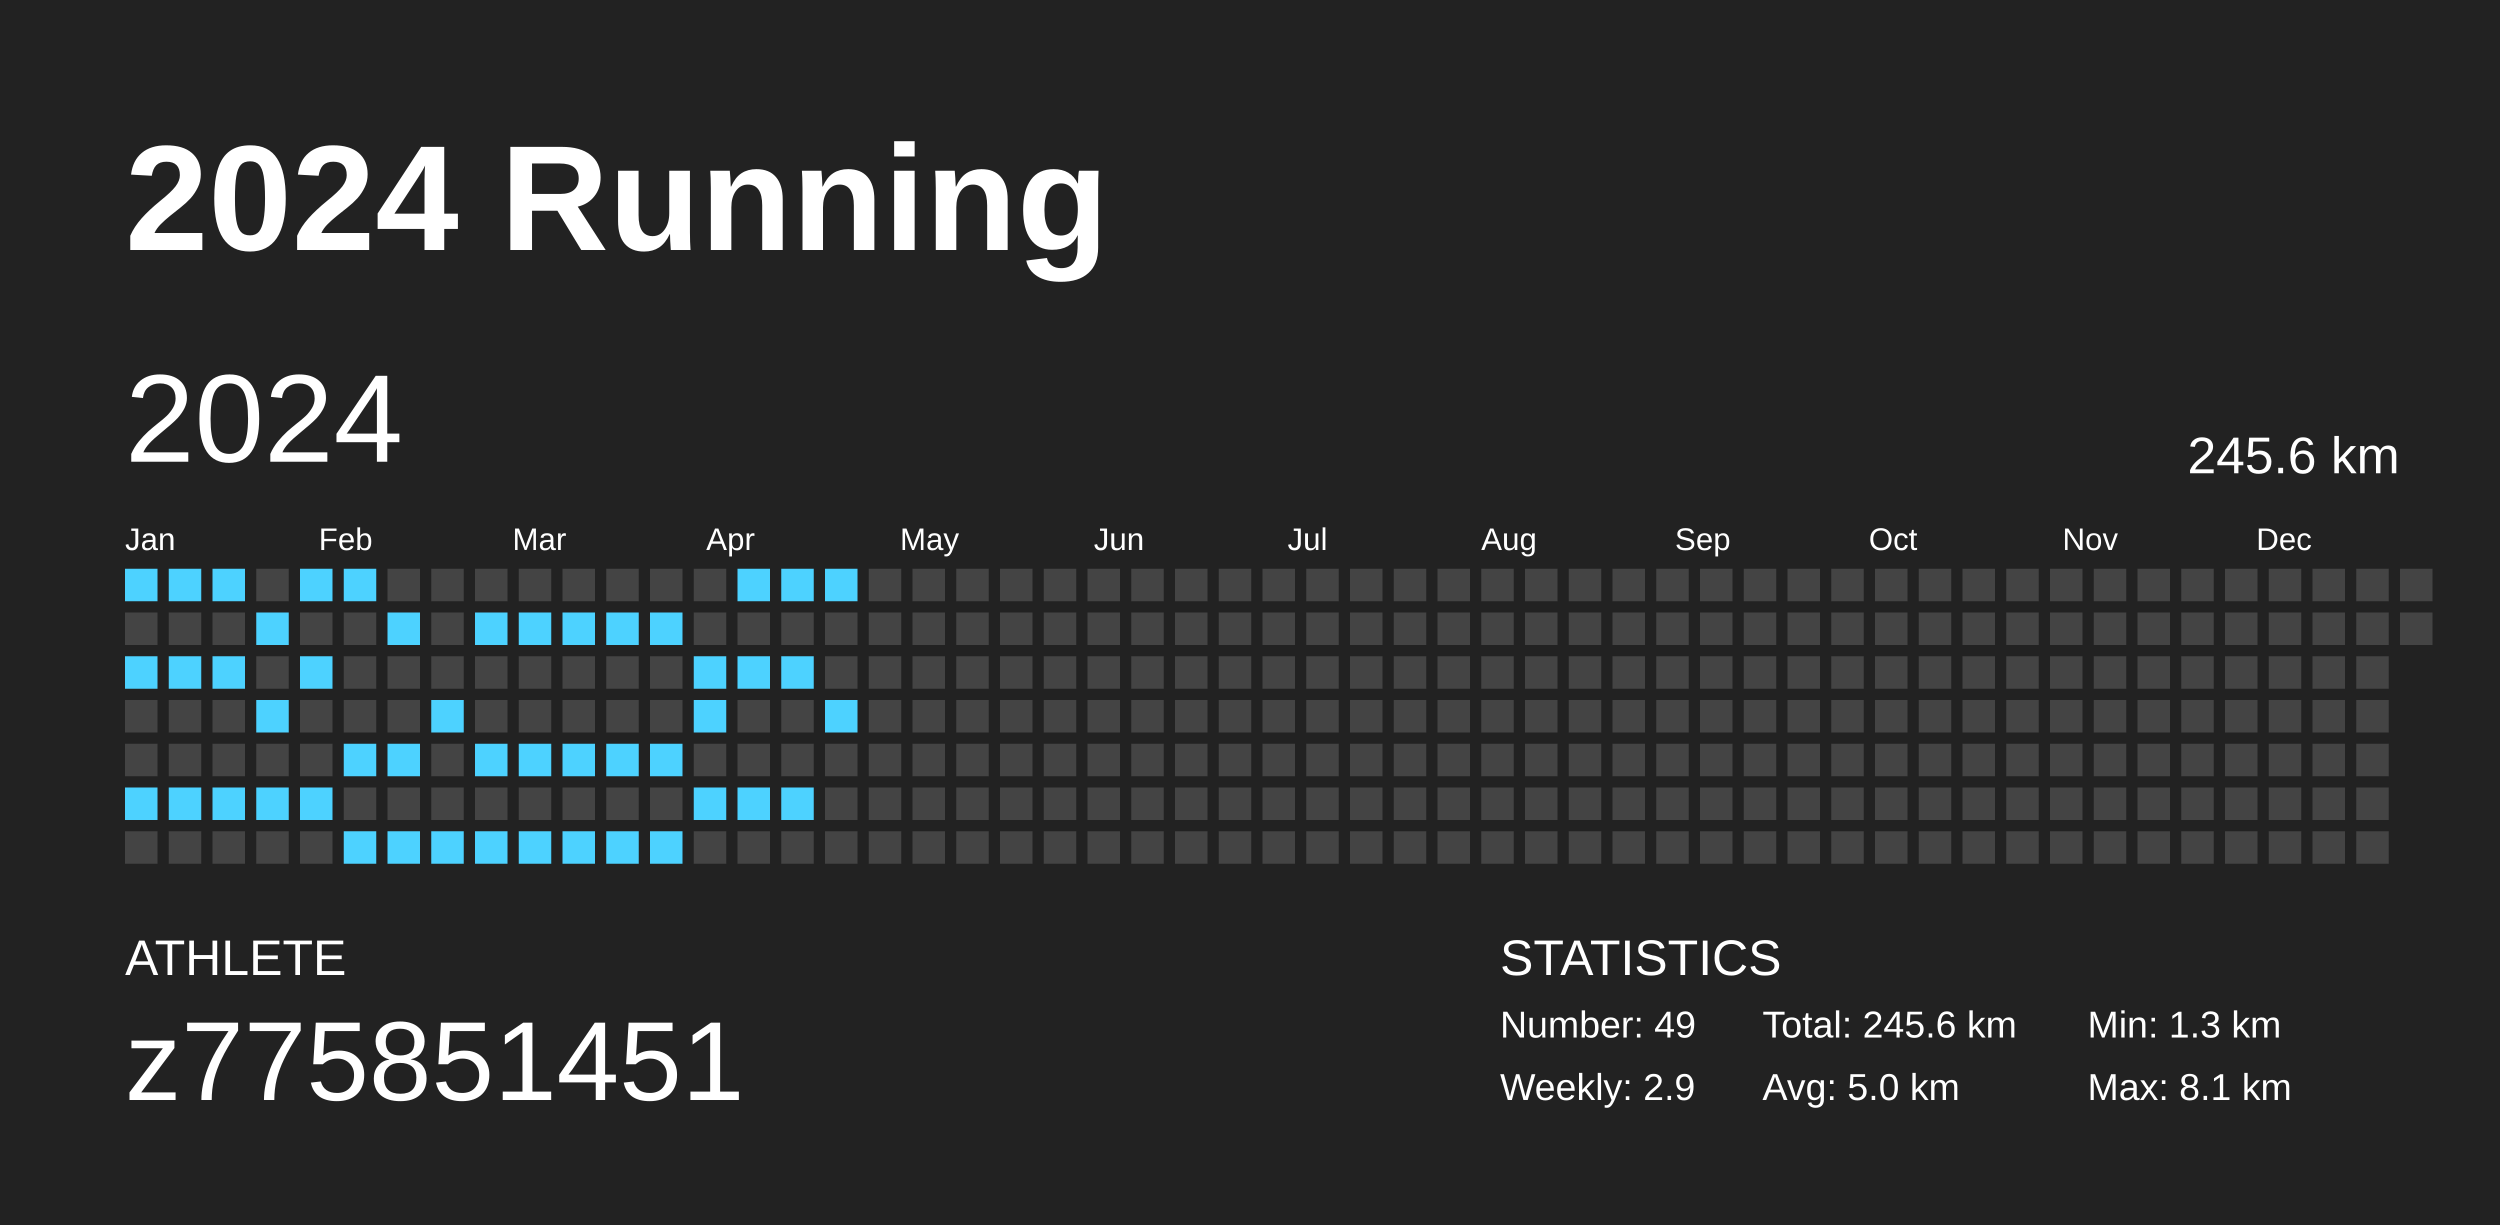
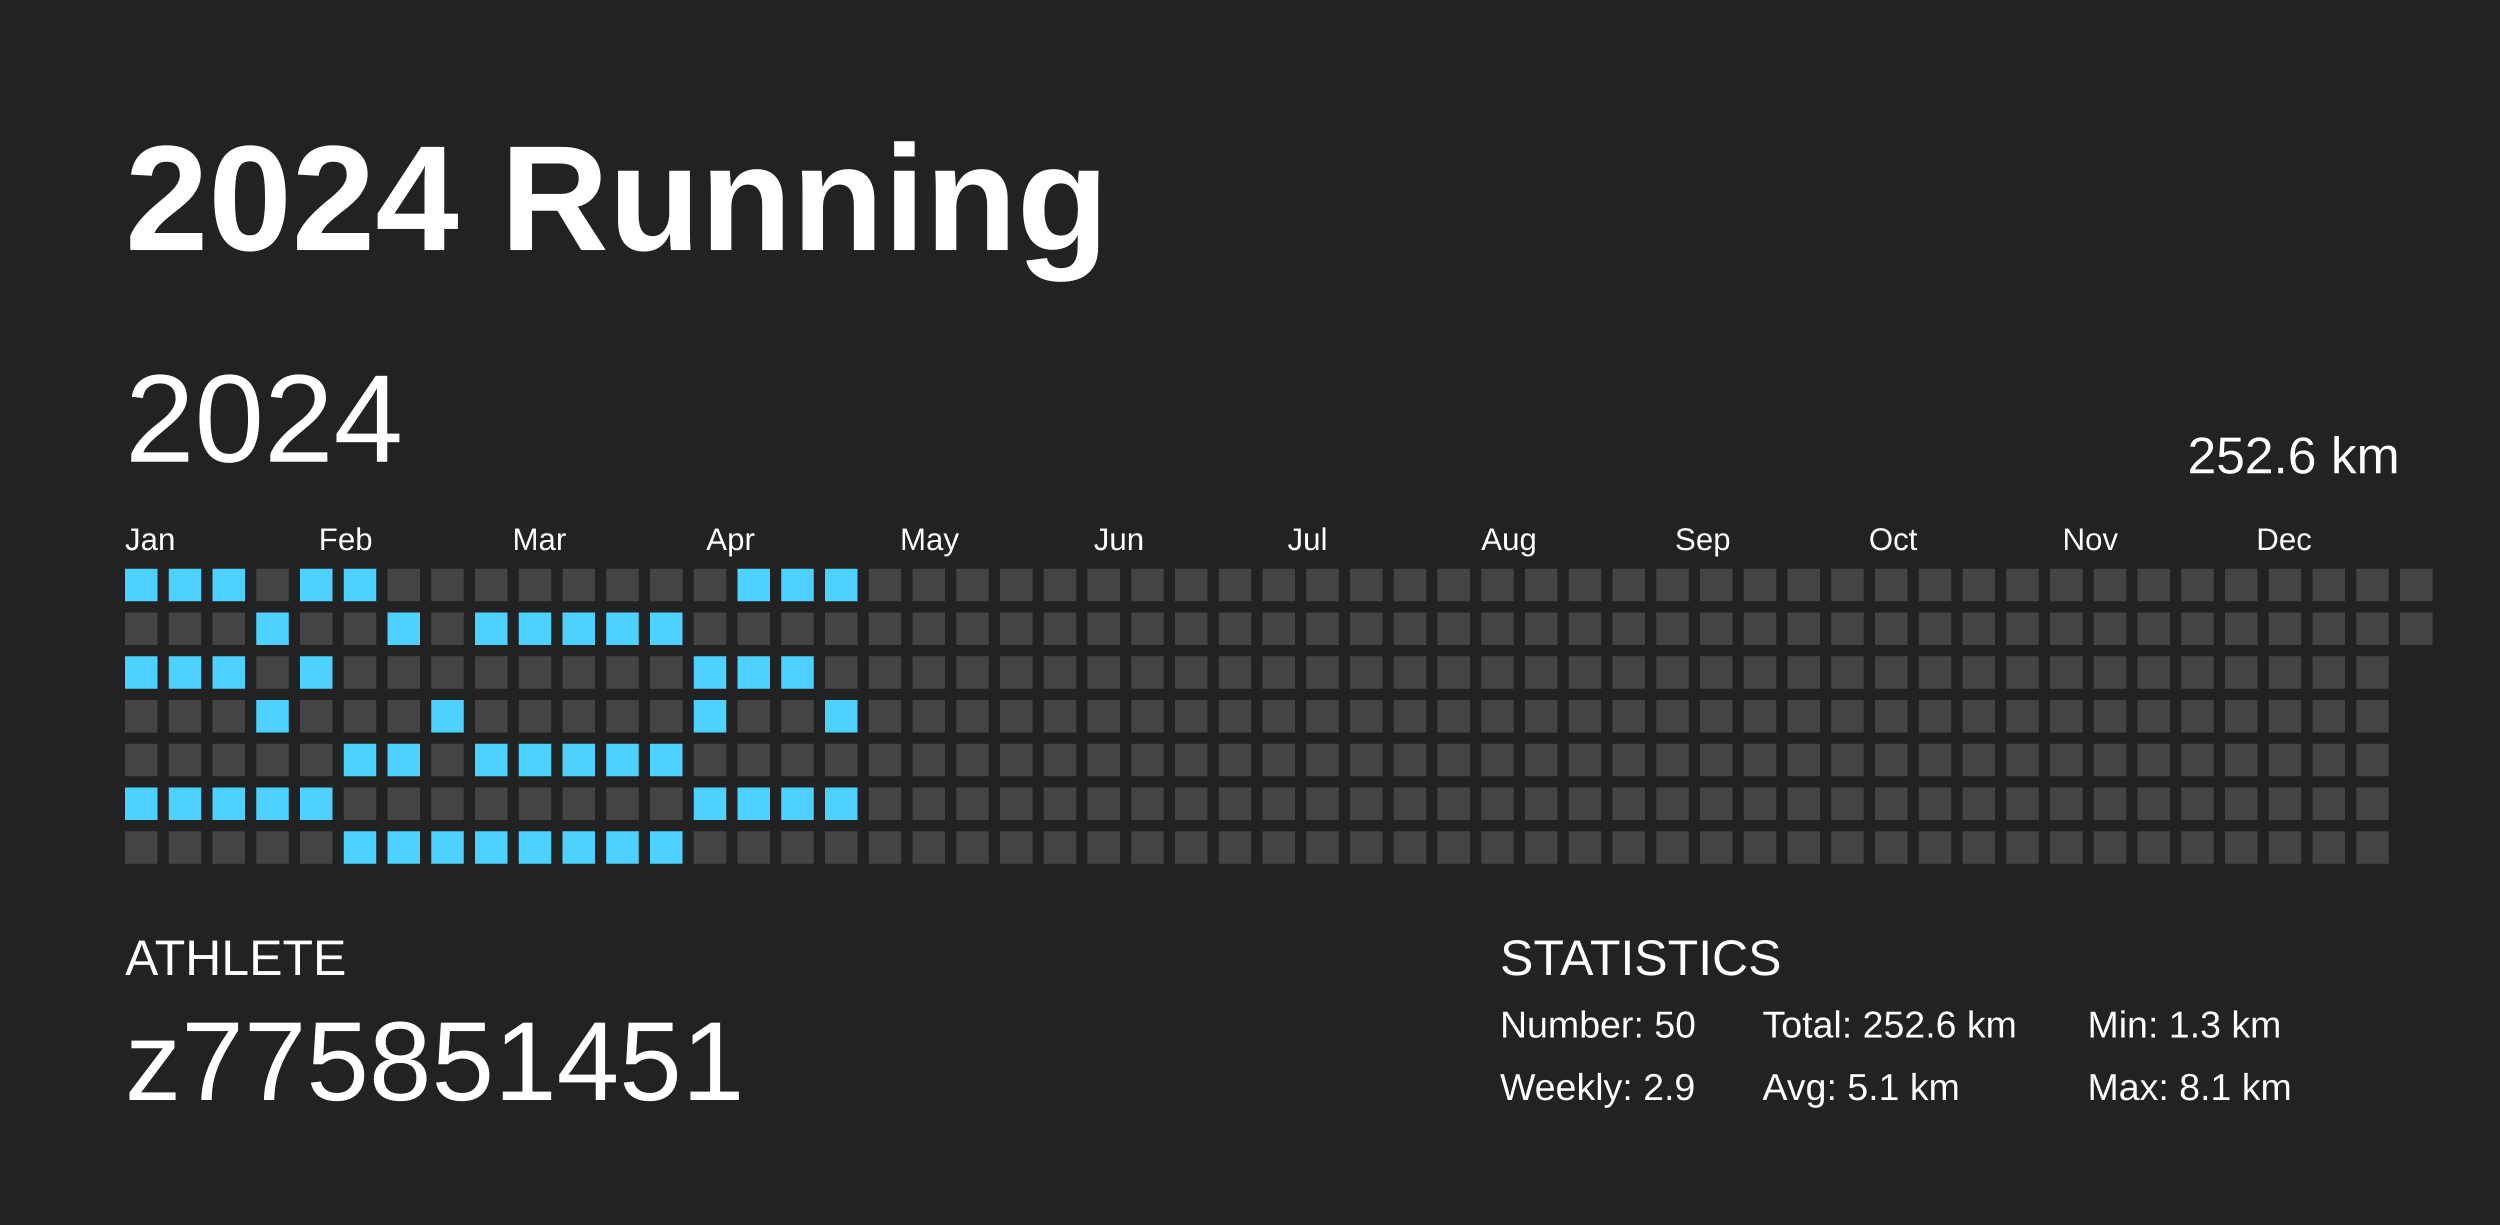
<svg xmlns="http://www.w3.org/2000/svg" baseProfile="full" height="98mm" version="1.1" viewBox="0,0,200,98" width="200mm">
  <defs />
  <rect fill="#222222" height="98" width="200" x="0" y="0" />
  <text fill="#FFFFFF" style="font-size:12px; font-family:Arial; font-weight:bold;" x="10" y="20">2024 Running</text>
  <text fill="#FFFFFF" style="font-size:4px; font-family:Arial" x="10" y="78">ATHLETE</text>
  <text fill="#FFFFFF" style="font-size:9px; font-family:Arial" x="10" y="88">z775851451</text>
  <text fill="#FFFFFF" style="font-size:4px; font-family:Arial" x="120" y="78">STATISTICS</text>
-   <text fill="#FFFFFF" style="font-size:3px; font-family:Arial" x="120" y="83">Number: 49</text>
+   <text fill="#FFFFFF" style="font-size:3px; font-family:Arial" x="120" y="83">Number: 50</text>
  <text fill="#FFFFFF" style="font-size:3px; font-family:Arial" x="120" y="88">Weekly: 2.9</text>
-   <text fill="#FFFFFF" style="font-size:3px; font-family:Arial" x="141" y="83">Total: 245.6 km</text>
-   <text fill="#FFFFFF" style="font-size:3px; font-family:Arial" x="141" y="88">Avg: 5.0 km</text>
+   <text fill="#FFFFFF" style="font-size:3px; font-family:Arial" x="141" y="83">Total: 252.6 km</text>
+   <text fill="#FFFFFF" style="font-size:3px; font-family:Arial" x="141" y="88">Avg: 5.1 km</text>
  <text fill="#FFFFFF" style="font-size:3px; font-family:Arial" x="167" y="83">Min: 1.3 km</text>
  <text fill="#FFFFFF" style="font-size:3px; font-family:Arial" x="167" y="88">Max: 8.1 km</text>
  <text dominant-baseline="hanging" fill="#FFFFFF" style="font-size:10.0px; font-family:Arial;" x="10" y="30">2024</text>
-   <text dominant-baseline="hanging" fill="#FFFFFF" style="font-size:4.125px; font-family:Arial;" x="175" y="35">245.6 km</text>
+   <text dominant-baseline="hanging" fill="#FFFFFF" style="font-size:4.125px; font-family:Arial;" x="175" y="35">252.6 km</text>
  <text fill="#FFFFFF" style="font-size:2.5px; font-family:Arial" x="10.0" y="44">Jan</text>
  <text fill="#FFFFFF" style="font-size:2.5px; font-family:Arial" x="25.5" y="44">Feb</text>
  <text fill="#FFFFFF" style="font-size:2.5px; font-family:Arial" x="41.0" y="44">Mar</text>
  <text fill="#FFFFFF" style="font-size:2.5px; font-family:Arial" x="56.5" y="44">Apr</text>
  <text fill="#FFFFFF" style="font-size:2.5px; font-family:Arial" x="72.0" y="44">May</text>
  <text fill="#FFFFFF" style="font-size:2.5px; font-family:Arial" x="87.5" y="44">Jun</text>
  <text fill="#FFFFFF" style="font-size:2.5px; font-family:Arial" x="103.0" y="44">Jul</text>
  <text fill="#FFFFFF" style="font-size:2.5px; font-family:Arial" x="118.5" y="44">Aug</text>
  <text fill="#FFFFFF" style="font-size:2.5px; font-family:Arial" x="134.0" y="44">Sep</text>
  <text fill="#FFFFFF" style="font-size:2.5px; font-family:Arial" x="149.5" y="44">Oct</text>
  <text fill="#FFFFFF" style="font-size:2.5px; font-family:Arial" x="165.0" y="44">Nov</text>
  <text fill="#FFFFFF" style="font-size:2.5px; font-family:Arial" x="180.5" y="44">Dec</text>
  <rect fill="#4dd2ff" height="2.6" width="2.6" x="10.0" y="45.5" />
  <rect fill="#444444" height="2.6" width="2.6" x="10.0" y="49.0" />
  <rect fill="#4dd2ff" height="2.6" width="2.6" x="10.0" y="52.5" />
  <rect fill="#444444" height="2.6" width="2.6" x="10.0" y="56.0" />
  <rect fill="#444444" height="2.6" width="2.6" x="10.0" y="59.5" />
  <rect fill="#4dd2ff" height="2.6" width="2.6" x="10.0" y="63.0" />
  <rect fill="#444444" height="2.6" width="2.6" x="10.0" y="66.5" />
  <rect fill="#4dd2ff" height="2.6" width="2.6" x="13.5" y="45.5" />
  <rect fill="#444444" height="2.6" width="2.6" x="13.5" y="49.0" />
  <rect fill="#4dd2ff" height="2.6" width="2.6" x="13.5" y="52.5" />
  <rect fill="#444444" height="2.6" width="2.6" x="13.5" y="56.0" />
  <rect fill="#444444" height="2.6" width="2.6" x="13.5" y="59.5" />
  <rect fill="#4dd2ff" height="2.6" width="2.6" x="13.5" y="63.0" />
  <rect fill="#444444" height="2.6" width="2.6" x="13.5" y="66.5" />
  <rect fill="#4dd2ff" height="2.6" width="2.6" x="17.0" y="45.5" />
  <rect fill="#444444" height="2.6" width="2.6" x="17.0" y="49.0" />
  <rect fill="#4dd2ff" height="2.6" width="2.6" x="17.0" y="52.5" />
  <rect fill="#444444" height="2.6" width="2.6" x="17.0" y="56.0" />
  <rect fill="#444444" height="2.6" width="2.6" x="17.0" y="59.5" />
  <rect fill="#4dd2ff" height="2.6" width="2.6" x="17.0" y="63.0" />
  <rect fill="#444444" height="2.6" width="2.6" x="17.0" y="66.5" />
  <rect fill="#444444" height="2.6" width="2.6" x="20.5" y="45.5" />
  <rect fill="#4dd2ff" height="2.6" width="2.6" x="20.5" y="49.0" />
  <rect fill="#444444" height="2.6" width="2.6" x="20.5" y="52.5" />
  <rect fill="#4dd2ff" height="2.6" width="2.6" x="20.5" y="56.0" />
  <rect fill="#444444" height="2.6" width="2.6" x="20.5" y="59.5" />
  <rect fill="#4dd2ff" height="2.6" width="2.6" x="20.5" y="63.0" />
  <rect fill="#444444" height="2.6" width="2.6" x="20.5" y="66.5" />
  <rect fill="#4dd2ff" height="2.6" width="2.6" x="24.0" y="45.5" />
  <rect fill="#444444" height="2.6" width="2.6" x="24.0" y="49.0" />
  <rect fill="#4dd2ff" height="2.6" width="2.6" x="24.0" y="52.5" />
  <rect fill="#444444" height="2.6" width="2.6" x="24.0" y="56.0" />
  <rect fill="#444444" height="2.6" width="2.6" x="24.0" y="59.5" />
  <rect fill="#4dd2ff" height="2.6" width="2.6" x="24.0" y="63.0" />
  <rect fill="#444444" height="2.6" width="2.6" x="24.0" y="66.5" />
  <rect fill="#4dd2ff" height="2.6" width="2.6" x="27.5" y="45.5" />
  <rect fill="#444444" height="2.6" width="2.6" x="27.5" y="49.0" />
  <rect fill="#444444" height="2.6" width="2.6" x="27.5" y="52.5" />
  <rect fill="#444444" height="2.6" width="2.6" x="27.5" y="56.0" />
  <rect fill="#4dd2ff" height="2.6" width="2.6" x="27.5" y="59.5" />
  <rect fill="#444444" height="2.6" width="2.6" x="27.5" y="63.0" />
  <rect fill="#4dd2ff" height="2.6" width="2.6" x="27.5" y="66.5" />
  <rect fill="#444444" height="2.6" width="2.6" x="31.0" y="45.5" />
  <rect fill="#4dd2ff" height="2.6" width="2.6" x="31.0" y="49.0" />
  <rect fill="#444444" height="2.6" width="2.6" x="31.0" y="52.5" />
  <rect fill="#444444" height="2.6" width="2.6" x="31.0" y="56.0" />
  <rect fill="#4dd2ff" height="2.6" width="2.6" x="31.0" y="59.5" />
  <rect fill="#444444" height="2.6" width="2.6" x="31.0" y="63.0" />
  <rect fill="#4dd2ff" height="2.6" width="2.6" x="31.0" y="66.5" />
  <rect fill="#444444" height="2.6" width="2.6" x="34.5" y="45.5" />
  <rect fill="#444444" height="2.6" width="2.6" x="34.5" y="49.0" />
  <rect fill="#444444" height="2.6" width="2.6" x="34.5" y="52.5" />
  <rect fill="#4dd2ff" height="2.6" width="2.6" x="34.5" y="56.0" />
  <rect fill="#444444" height="2.6" width="2.6" x="34.5" y="59.5" />
  <rect fill="#444444" height="2.6" width="2.6" x="34.5" y="63.0" />
  <rect fill="#4dd2ff" height="2.6" width="2.6" x="34.5" y="66.5" />
  <rect fill="#444444" height="2.6" width="2.6" x="38.0" y="45.5" />
  <rect fill="#4dd2ff" height="2.6" width="2.6" x="38.0" y="49.0" />
  <rect fill="#444444" height="2.6" width="2.6" x="38.0" y="52.5" />
  <rect fill="#444444" height="2.6" width="2.6" x="38.0" y="56.0" />
  <rect fill="#4dd2ff" height="2.6" width="2.6" x="38.0" y="59.5" />
  <rect fill="#444444" height="2.6" width="2.6" x="38.0" y="63.0" />
  <rect fill="#4dd2ff" height="2.6" width="2.6" x="38.0" y="66.5" />
  <rect fill="#444444" height="2.6" width="2.6" x="41.5" y="45.5" />
  <rect fill="#4dd2ff" height="2.6" width="2.6" x="41.5" y="49.0" />
  <rect fill="#444444" height="2.6" width="2.6" x="41.5" y="52.5" />
  <rect fill="#444444" height="2.6" width="2.6" x="41.5" y="56.0" />
  <rect fill="#4dd2ff" height="2.6" width="2.6" x="41.5" y="59.5" />
  <rect fill="#444444" height="2.6" width="2.6" x="41.5" y="63.0" />
  <rect fill="#4dd2ff" height="2.6" width="2.6" x="41.5" y="66.5" />
  <rect fill="#444444" height="2.6" width="2.6" x="45.0" y="45.5" />
  <rect fill="#4dd2ff" height="2.6" width="2.6" x="45.0" y="49.0" />
  <rect fill="#444444" height="2.6" width="2.6" x="45.0" y="52.5" />
  <rect fill="#444444" height="2.6" width="2.6" x="45.0" y="56.0" />
  <rect fill="#4dd2ff" height="2.6" width="2.6" x="45.0" y="59.5" />
  <rect fill="#444444" height="2.6" width="2.6" x="45.0" y="63.0" />
  <rect fill="#4dd2ff" height="2.6" width="2.6" x="45.0" y="66.5" />
  <rect fill="#444444" height="2.6" width="2.6" x="48.5" y="45.5" />
  <rect fill="#4dd2ff" height="2.6" width="2.6" x="48.5" y="49.0" />
  <rect fill="#444444" height="2.6" width="2.6" x="48.5" y="52.5" />
  <rect fill="#444444" height="2.6" width="2.6" x="48.5" y="56.0" />
  <rect fill="#4dd2ff" height="2.6" width="2.6" x="48.5" y="59.5" />
  <rect fill="#444444" height="2.6" width="2.6" x="48.5" y="63.0" />
  <rect fill="#4dd2ff" height="2.6" width="2.6" x="48.5" y="66.5" />
  <rect fill="#444444" height="2.6" width="2.6" x="52.0" y="45.5" />
  <rect fill="#4dd2ff" height="2.6" width="2.6" x="52.0" y="49.0" />
  <rect fill="#444444" height="2.6" width="2.6" x="52.0" y="52.5" />
  <rect fill="#444444" height="2.6" width="2.6" x="52.0" y="56.0" />
  <rect fill="#4dd2ff" height="2.6" width="2.6" x="52.0" y="59.5" />
  <rect fill="#444444" height="2.6" width="2.6" x="52.0" y="63.0" />
  <rect fill="#4dd2ff" height="2.6" width="2.6" x="52.0" y="66.5" />
  <rect fill="#444444" height="2.6" width="2.6" x="55.5" y="45.5" />
  <rect fill="#444444" height="2.6" width="2.6" x="55.5" y="49.0" />
  <rect fill="#4dd2ff" height="2.6" width="2.6" x="55.5" y="52.5" />
  <rect fill="#4dd2ff" height="2.6" width="2.6" x="55.5" y="56.0" />
  <rect fill="#444444" height="2.6" width="2.6" x="55.5" y="59.5" />
  <rect fill="#4dd2ff" height="2.6" width="2.6" x="55.5" y="63.0" />
  <rect fill="#444444" height="2.6" width="2.6" x="55.5" y="66.5" />
  <rect fill="#4dd2ff" height="2.6" width="2.6" x="59.0" y="45.5" />
  <rect fill="#444444" height="2.6" width="2.6" x="59.0" y="49.0" />
  <rect fill="#4dd2ff" height="2.6" width="2.6" x="59.0" y="52.5" />
  <rect fill="#444444" height="2.6" width="2.6" x="59.0" y="56.0" />
  <rect fill="#444444" height="2.6" width="2.6" x="59.0" y="59.5" />
  <rect fill="#4dd2ff" height="2.6" width="2.6" x="59.0" y="63.0" />
  <rect fill="#444444" height="2.6" width="2.6" x="59.0" y="66.5" />
  <rect fill="#4dd2ff" height="2.6" width="2.6" x="62.5" y="45.5" />
  <rect fill="#444444" height="2.6" width="2.6" x="62.5" y="49.0" />
  <rect fill="#4dd2ff" height="2.6" width="2.6" x="62.5" y="52.5" />
  <rect fill="#444444" height="2.6" width="2.6" x="62.5" y="56.0" />
  <rect fill="#444444" height="2.6" width="2.6" x="62.5" y="59.5" />
  <rect fill="#4dd2ff" height="2.6" width="2.6" x="62.5" y="63.0" />
  <rect fill="#444444" height="2.6" width="2.6" x="62.5" y="66.5" />
  <rect fill="#4dd2ff" height="2.6" width="2.6" x="66.0" y="45.5" />
  <rect fill="#444444" height="2.6" width="2.6" x="66.0" y="49.0" />
  <rect fill="#444444" height="2.6" width="2.6" x="66.0" y="52.5" />
  <rect fill="#4dd2ff" height="2.6" width="2.6" x="66.0" y="56.0" />
  <rect fill="#444444" height="2.6" width="2.6" x="66.0" y="59.5" />
-   <rect fill="#444444" height="2.6" width="2.6" x="66.0" y="63.0" />
+   <rect fill="#4dd2ff" height="2.6" width="2.6" x="66.0" y="63.0" />
  <rect fill="#444444" height="2.6" width="2.6" x="66.0" y="66.5" />
  <rect fill="#444444" height="2.6" width="2.6" x="69.5" y="45.5" />
  <rect fill="#444444" height="2.6" width="2.6" x="69.5" y="49.0" />
  <rect fill="#444444" height="2.6" width="2.6" x="69.5" y="52.5" />
  <rect fill="#444444" height="2.6" width="2.6" x="69.5" y="56.0" />
  <rect fill="#444444" height="2.6" width="2.6" x="69.5" y="59.5" />
  <rect fill="#444444" height="2.6" width="2.6" x="69.5" y="63.0" />
  <rect fill="#444444" height="2.6" width="2.6" x="69.5" y="66.5" />
  <rect fill="#444444" height="2.6" width="2.6" x="73.0" y="45.5" />
  <rect fill="#444444" height="2.6" width="2.6" x="73.0" y="49.0" />
  <rect fill="#444444" height="2.6" width="2.6" x="73.0" y="52.5" />
  <rect fill="#444444" height="2.6" width="2.6" x="73.0" y="56.0" />
  <rect fill="#444444" height="2.6" width="2.6" x="73.0" y="59.5" />
  <rect fill="#444444" height="2.6" width="2.6" x="73.0" y="63.0" />
  <rect fill="#444444" height="2.6" width="2.6" x="73.0" y="66.5" />
  <rect fill="#444444" height="2.6" width="2.6" x="76.5" y="45.5" />
  <rect fill="#444444" height="2.6" width="2.6" x="76.5" y="49.0" />
  <rect fill="#444444" height="2.6" width="2.6" x="76.5" y="52.5" />
  <rect fill="#444444" height="2.6" width="2.6" x="76.5" y="56.0" />
  <rect fill="#444444" height="2.6" width="2.6" x="76.5" y="59.5" />
  <rect fill="#444444" height="2.6" width="2.6" x="76.5" y="63.0" />
  <rect fill="#444444" height="2.6" width="2.6" x="76.5" y="66.5" />
  <rect fill="#444444" height="2.6" width="2.6" x="80.0" y="45.5" />
  <rect fill="#444444" height="2.6" width="2.6" x="80.0" y="49.0" />
  <rect fill="#444444" height="2.6" width="2.6" x="80.0" y="52.5" />
  <rect fill="#444444" height="2.6" width="2.6" x="80.0" y="56.0" />
  <rect fill="#444444" height="2.6" width="2.6" x="80.0" y="59.5" />
  <rect fill="#444444" height="2.6" width="2.6" x="80.0" y="63.0" />
  <rect fill="#444444" height="2.6" width="2.6" x="80.0" y="66.5" />
  <rect fill="#444444" height="2.6" width="2.6" x="83.5" y="45.5" />
  <rect fill="#444444" height="2.6" width="2.6" x="83.5" y="49.0" />
  <rect fill="#444444" height="2.6" width="2.6" x="83.5" y="52.5" />
  <rect fill="#444444" height="2.6" width="2.6" x="83.5" y="56.0" />
  <rect fill="#444444" height="2.6" width="2.6" x="83.5" y="59.5" />
  <rect fill="#444444" height="2.6" width="2.6" x="83.5" y="63.0" />
  <rect fill="#444444" height="2.6" width="2.6" x="83.5" y="66.5" />
  <rect fill="#444444" height="2.6" width="2.6" x="87.0" y="45.5" />
  <rect fill="#444444" height="2.6" width="2.6" x="87.0" y="49.0" />
  <rect fill="#444444" height="2.6" width="2.6" x="87.0" y="52.5" />
  <rect fill="#444444" height="2.6" width="2.6" x="87.0" y="56.0" />
  <rect fill="#444444" height="2.6" width="2.6" x="87.0" y="59.5" />
  <rect fill="#444444" height="2.6" width="2.6" x="87.0" y="63.0" />
  <rect fill="#444444" height="2.6" width="2.6" x="87.0" y="66.5" />
  <rect fill="#444444" height="2.6" width="2.6" x="90.5" y="45.5" />
  <rect fill="#444444" height="2.6" width="2.6" x="90.5" y="49.0" />
  <rect fill="#444444" height="2.6" width="2.6" x="90.5" y="52.5" />
  <rect fill="#444444" height="2.6" width="2.6" x="90.5" y="56.0" />
  <rect fill="#444444" height="2.6" width="2.6" x="90.5" y="59.5" />
  <rect fill="#444444" height="2.6" width="2.6" x="90.5" y="63.0" />
  <rect fill="#444444" height="2.6" width="2.6" x="90.5" y="66.5" />
  <rect fill="#444444" height="2.6" width="2.6" x="94.0" y="45.5" />
  <rect fill="#444444" height="2.6" width="2.6" x="94.0" y="49.0" />
  <rect fill="#444444" height="2.6" width="2.6" x="94.0" y="52.5" />
  <rect fill="#444444" height="2.6" width="2.6" x="94.0" y="56.0" />
  <rect fill="#444444" height="2.6" width="2.6" x="94.0" y="59.5" />
  <rect fill="#444444" height="2.6" width="2.6" x="94.0" y="63.0" />
  <rect fill="#444444" height="2.6" width="2.6" x="94.0" y="66.5" />
  <rect fill="#444444" height="2.6" width="2.6" x="97.5" y="45.5" />
  <rect fill="#444444" height="2.6" width="2.6" x="97.5" y="49.0" />
  <rect fill="#444444" height="2.6" width="2.6" x="97.5" y="52.5" />
  <rect fill="#444444" height="2.6" width="2.6" x="97.5" y="56.0" />
  <rect fill="#444444" height="2.6" width="2.6" x="97.5" y="59.5" />
  <rect fill="#444444" height="2.6" width="2.6" x="97.5" y="63.0" />
  <rect fill="#444444" height="2.6" width="2.6" x="97.5" y="66.5" />
  <rect fill="#444444" height="2.6" width="2.6" x="101.0" y="45.5" />
  <rect fill="#444444" height="2.6" width="2.6" x="101.0" y="49.0" />
  <rect fill="#444444" height="2.6" width="2.6" x="101.0" y="52.5" />
  <rect fill="#444444" height="2.6" width="2.6" x="101.0" y="56.0" />
  <rect fill="#444444" height="2.6" width="2.6" x="101.0" y="59.5" />
  <rect fill="#444444" height="2.6" width="2.6" x="101.0" y="63.0" />
  <rect fill="#444444" height="2.6" width="2.6" x="101.0" y="66.5" />
  <rect fill="#444444" height="2.6" width="2.6" x="104.5" y="45.5" />
  <rect fill="#444444" height="2.6" width="2.6" x="104.5" y="49.0" />
  <rect fill="#444444" height="2.6" width="2.6" x="104.5" y="52.5" />
  <rect fill="#444444" height="2.6" width="2.6" x="104.5" y="56.0" />
  <rect fill="#444444" height="2.6" width="2.6" x="104.5" y="59.5" />
  <rect fill="#444444" height="2.6" width="2.6" x="104.5" y="63.0" />
  <rect fill="#444444" height="2.6" width="2.6" x="104.5" y="66.5" />
  <rect fill="#444444" height="2.6" width="2.6" x="108.0" y="45.5" />
  <rect fill="#444444" height="2.6" width="2.6" x="108.0" y="49.0" />
  <rect fill="#444444" height="2.6" width="2.6" x="108.0" y="52.5" />
  <rect fill="#444444" height="2.6" width="2.6" x="108.0" y="56.0" />
  <rect fill="#444444" height="2.6" width="2.6" x="108.0" y="59.5" />
  <rect fill="#444444" height="2.6" width="2.6" x="108.0" y="63.0" />
  <rect fill="#444444" height="2.6" width="2.6" x="108.0" y="66.5" />
  <rect fill="#444444" height="2.6" width="2.6" x="111.5" y="45.5" />
  <rect fill="#444444" height="2.6" width="2.6" x="111.5" y="49.0" />
  <rect fill="#444444" height="2.6" width="2.6" x="111.5" y="52.5" />
  <rect fill="#444444" height="2.6" width="2.6" x="111.5" y="56.0" />
  <rect fill="#444444" height="2.6" width="2.6" x="111.5" y="59.5" />
  <rect fill="#444444" height="2.6" width="2.6" x="111.5" y="63.0" />
  <rect fill="#444444" height="2.6" width="2.6" x="111.5" y="66.5" />
  <rect fill="#444444" height="2.6" width="2.6" x="115.0" y="45.5" />
  <rect fill="#444444" height="2.6" width="2.6" x="115.0" y="49.0" />
  <rect fill="#444444" height="2.6" width="2.6" x="115.0" y="52.5" />
  <rect fill="#444444" height="2.6" width="2.6" x="115.0" y="56.0" />
  <rect fill="#444444" height="2.6" width="2.6" x="115.0" y="59.5" />
  <rect fill="#444444" height="2.6" width="2.6" x="115.0" y="63.0" />
  <rect fill="#444444" height="2.6" width="2.6" x="115.0" y="66.5" />
  <rect fill="#444444" height="2.6" width="2.6" x="118.5" y="45.5" />
  <rect fill="#444444" height="2.6" width="2.6" x="118.5" y="49.0" />
  <rect fill="#444444" height="2.6" width="2.6" x="118.5" y="52.5" />
  <rect fill="#444444" height="2.6" width="2.6" x="118.5" y="56.0" />
  <rect fill="#444444" height="2.6" width="2.6" x="118.5" y="59.5" />
  <rect fill="#444444" height="2.6" width="2.6" x="118.5" y="63.0" />
  <rect fill="#444444" height="2.6" width="2.6" x="118.5" y="66.5" />
  <rect fill="#444444" height="2.6" width="2.6" x="122.0" y="45.5" />
  <rect fill="#444444" height="2.6" width="2.6" x="122.0" y="49.0" />
  <rect fill="#444444" height="2.6" width="2.6" x="122.0" y="52.5" />
  <rect fill="#444444" height="2.6" width="2.6" x="122.0" y="56.0" />
  <rect fill="#444444" height="2.6" width="2.6" x="122.0" y="59.5" />
  <rect fill="#444444" height="2.6" width="2.6" x="122.0" y="63.0" />
  <rect fill="#444444" height="2.6" width="2.6" x="122.0" y="66.5" />
  <rect fill="#444444" height="2.6" width="2.6" x="125.5" y="45.5" />
  <rect fill="#444444" height="2.6" width="2.6" x="125.5" y="49.0" />
  <rect fill="#444444" height="2.6" width="2.6" x="125.5" y="52.5" />
  <rect fill="#444444" height="2.6" width="2.6" x="125.5" y="56.0" />
  <rect fill="#444444" height="2.6" width="2.6" x="125.5" y="59.5" />
  <rect fill="#444444" height="2.6" width="2.6" x="125.5" y="63.0" />
  <rect fill="#444444" height="2.6" width="2.6" x="125.5" y="66.5" />
  <rect fill="#444444" height="2.6" width="2.6" x="129.0" y="45.5" />
  <rect fill="#444444" height="2.6" width="2.6" x="129.0" y="49.0" />
  <rect fill="#444444" height="2.6" width="2.6" x="129.0" y="52.5" />
  <rect fill="#444444" height="2.6" width="2.6" x="129.0" y="56.0" />
  <rect fill="#444444" height="2.6" width="2.6" x="129.0" y="59.5" />
  <rect fill="#444444" height="2.6" width="2.6" x="129.0" y="63.0" />
  <rect fill="#444444" height="2.6" width="2.6" x="129.0" y="66.5" />
  <rect fill="#444444" height="2.6" width="2.6" x="132.5" y="45.5" />
  <rect fill="#444444" height="2.6" width="2.6" x="132.5" y="49.0" />
  <rect fill="#444444" height="2.6" width="2.6" x="132.5" y="52.5" />
  <rect fill="#444444" height="2.6" width="2.6" x="132.5" y="56.0" />
  <rect fill="#444444" height="2.6" width="2.6" x="132.5" y="59.5" />
  <rect fill="#444444" height="2.6" width="2.6" x="132.5" y="63.0" />
  <rect fill="#444444" height="2.6" width="2.6" x="132.5" y="66.5" />
  <rect fill="#444444" height="2.6" width="2.6" x="136.0" y="45.5" />
  <rect fill="#444444" height="2.6" width="2.6" x="136.0" y="49.0" />
  <rect fill="#444444" height="2.6" width="2.6" x="136.0" y="52.5" />
  <rect fill="#444444" height="2.6" width="2.6" x="136.0" y="56.0" />
  <rect fill="#444444" height="2.6" width="2.6" x="136.0" y="59.5" />
  <rect fill="#444444" height="2.6" width="2.6" x="136.0" y="63.0" />
  <rect fill="#444444" height="2.6" width="2.6" x="136.0" y="66.5" />
  <rect fill="#444444" height="2.6" width="2.6" x="139.5" y="45.5" />
  <rect fill="#444444" height="2.6" width="2.6" x="139.5" y="49.0" />
  <rect fill="#444444" height="2.6" width="2.6" x="139.5" y="52.5" />
  <rect fill="#444444" height="2.6" width="2.6" x="139.5" y="56.0" />
  <rect fill="#444444" height="2.6" width="2.6" x="139.5" y="59.5" />
  <rect fill="#444444" height="2.6" width="2.6" x="139.5" y="63.0" />
  <rect fill="#444444" height="2.6" width="2.6" x="139.5" y="66.5" />
  <rect fill="#444444" height="2.6" width="2.6" x="143.0" y="45.5" />
  <rect fill="#444444" height="2.6" width="2.6" x="143.0" y="49.0" />
  <rect fill="#444444" height="2.6" width="2.6" x="143.0" y="52.5" />
  <rect fill="#444444" height="2.6" width="2.6" x="143.0" y="56.0" />
  <rect fill="#444444" height="2.6" width="2.6" x="143.0" y="59.5" />
  <rect fill="#444444" height="2.6" width="2.6" x="143.0" y="63.0" />
  <rect fill="#444444" height="2.6" width="2.6" x="143.0" y="66.5" />
  <rect fill="#444444" height="2.6" width="2.6" x="146.5" y="45.5" />
  <rect fill="#444444" height="2.6" width="2.6" x="146.5" y="49.0" />
  <rect fill="#444444" height="2.6" width="2.6" x="146.5" y="52.5" />
  <rect fill="#444444" height="2.6" width="2.6" x="146.5" y="56.0" />
  <rect fill="#444444" height="2.6" width="2.6" x="146.5" y="59.5" />
  <rect fill="#444444" height="2.6" width="2.6" x="146.5" y="63.0" />
  <rect fill="#444444" height="2.6" width="2.6" x="146.5" y="66.5" />
  <rect fill="#444444" height="2.6" width="2.6" x="150.0" y="45.5" />
  <rect fill="#444444" height="2.6" width="2.6" x="150.0" y="49.0" />
  <rect fill="#444444" height="2.6" width="2.6" x="150.0" y="52.5" />
  <rect fill="#444444" height="2.6" width="2.6" x="150.0" y="56.0" />
  <rect fill="#444444" height="2.6" width="2.6" x="150.0" y="59.5" />
  <rect fill="#444444" height="2.6" width="2.6" x="150.0" y="63.0" />
  <rect fill="#444444" height="2.6" width="2.6" x="150.0" y="66.5" />
  <rect fill="#444444" height="2.6" width="2.6" x="153.5" y="45.5" />
  <rect fill="#444444" height="2.6" width="2.6" x="153.5" y="49.0" />
  <rect fill="#444444" height="2.6" width="2.6" x="153.5" y="52.5" />
  <rect fill="#444444" height="2.6" width="2.6" x="153.5" y="56.0" />
  <rect fill="#444444" height="2.6" width="2.6" x="153.5" y="59.5" />
  <rect fill="#444444" height="2.6" width="2.6" x="153.5" y="63.0" />
  <rect fill="#444444" height="2.6" width="2.6" x="153.5" y="66.5" />
  <rect fill="#444444" height="2.6" width="2.6" x="157.0" y="45.5" />
  <rect fill="#444444" height="2.6" width="2.6" x="157.0" y="49.0" />
  <rect fill="#444444" height="2.6" width="2.6" x="157.0" y="52.5" />
  <rect fill="#444444" height="2.6" width="2.6" x="157.0" y="56.0" />
  <rect fill="#444444" height="2.6" width="2.6" x="157.0" y="59.5" />
  <rect fill="#444444" height="2.6" width="2.6" x="157.0" y="63.0" />
  <rect fill="#444444" height="2.6" width="2.6" x="157.0" y="66.5" />
  <rect fill="#444444" height="2.6" width="2.6" x="160.5" y="45.5" />
  <rect fill="#444444" height="2.6" width="2.6" x="160.5" y="49.0" />
  <rect fill="#444444" height="2.6" width="2.6" x="160.5" y="52.5" />
  <rect fill="#444444" height="2.6" width="2.6" x="160.5" y="56.0" />
  <rect fill="#444444" height="2.6" width="2.6" x="160.5" y="59.5" />
  <rect fill="#444444" height="2.6" width="2.6" x="160.5" y="63.0" />
  <rect fill="#444444" height="2.6" width="2.6" x="160.5" y="66.5" />
  <rect fill="#444444" height="2.6" width="2.6" x="164.0" y="45.5" />
  <rect fill="#444444" height="2.6" width="2.6" x="164.0" y="49.0" />
  <rect fill="#444444" height="2.6" width="2.6" x="164.0" y="52.5" />
  <rect fill="#444444" height="2.6" width="2.6" x="164.0" y="56.0" />
  <rect fill="#444444" height="2.6" width="2.6" x="164.0" y="59.5" />
  <rect fill="#444444" height="2.6" width="2.6" x="164.0" y="63.0" />
  <rect fill="#444444" height="2.6" width="2.6" x="164.0" y="66.5" />
  <rect fill="#444444" height="2.6" width="2.6" x="167.5" y="45.5" />
  <rect fill="#444444" height="2.6" width="2.6" x="167.5" y="49.0" />
  <rect fill="#444444" height="2.6" width="2.6" x="167.5" y="52.5" />
  <rect fill="#444444" height="2.6" width="2.6" x="167.5" y="56.0" />
  <rect fill="#444444" height="2.6" width="2.6" x="167.5" y="59.5" />
  <rect fill="#444444" height="2.6" width="2.6" x="167.5" y="63.0" />
  <rect fill="#444444" height="2.6" width="2.6" x="167.5" y="66.5" />
  <rect fill="#444444" height="2.6" width="2.6" x="171.0" y="45.5" />
  <rect fill="#444444" height="2.6" width="2.6" x="171.0" y="49.0" />
  <rect fill="#444444" height="2.6" width="2.6" x="171.0" y="52.5" />
  <rect fill="#444444" height="2.6" width="2.6" x="171.0" y="56.0" />
  <rect fill="#444444" height="2.6" width="2.6" x="171.0" y="59.5" />
  <rect fill="#444444" height="2.6" width="2.6" x="171.0" y="63.0" />
  <rect fill="#444444" height="2.6" width="2.6" x="171.0" y="66.5" />
  <rect fill="#444444" height="2.6" width="2.6" x="174.5" y="45.5" />
  <rect fill="#444444" height="2.6" width="2.6" x="174.5" y="49.0" />
  <rect fill="#444444" height="2.6" width="2.6" x="174.5" y="52.5" />
  <rect fill="#444444" height="2.6" width="2.6" x="174.5" y="56.0" />
  <rect fill="#444444" height="2.6" width="2.6" x="174.5" y="59.5" />
  <rect fill="#444444" height="2.6" width="2.6" x="174.5" y="63.0" />
  <rect fill="#444444" height="2.6" width="2.6" x="174.5" y="66.5" />
  <rect fill="#444444" height="2.6" width="2.6" x="178.0" y="45.5" />
  <rect fill="#444444" height="2.6" width="2.6" x="178.0" y="49.0" />
  <rect fill="#444444" height="2.6" width="2.6" x="178.0" y="52.5" />
  <rect fill="#444444" height="2.6" width="2.6" x="178.0" y="56.0" />
  <rect fill="#444444" height="2.6" width="2.6" x="178.0" y="59.5" />
  <rect fill="#444444" height="2.6" width="2.6" x="178.0" y="63.0" />
  <rect fill="#444444" height="2.6" width="2.6" x="178.0" y="66.5" />
  <rect fill="#444444" height="2.6" width="2.6" x="181.5" y="45.5" />
  <rect fill="#444444" height="2.6" width="2.6" x="181.5" y="49.0" />
  <rect fill="#444444" height="2.6" width="2.6" x="181.5" y="52.5" />
  <rect fill="#444444" height="2.6" width="2.6" x="181.5" y="56.0" />
  <rect fill="#444444" height="2.6" width="2.6" x="181.5" y="59.5" />
  <rect fill="#444444" height="2.6" width="2.6" x="181.5" y="63.0" />
  <rect fill="#444444" height="2.6" width="2.6" x="181.5" y="66.5" />
  <rect fill="#444444" height="2.6" width="2.6" x="185.0" y="45.5" />
  <rect fill="#444444" height="2.6" width="2.6" x="185.0" y="49.0" />
  <rect fill="#444444" height="2.6" width="2.6" x="185.0" y="52.5" />
  <rect fill="#444444" height="2.6" width="2.6" x="185.0" y="56.0" />
  <rect fill="#444444" height="2.6" width="2.6" x="185.0" y="59.5" />
  <rect fill="#444444" height="2.6" width="2.6" x="185.0" y="63.0" />
  <rect fill="#444444" height="2.6" width="2.6" x="185.0" y="66.5" />
  <rect fill="#444444" height="2.6" width="2.6" x="188.5" y="45.5" />
  <rect fill="#444444" height="2.6" width="2.6" x="188.5" y="49.0" />
  <rect fill="#444444" height="2.6" width="2.6" x="188.5" y="52.5" />
  <rect fill="#444444" height="2.6" width="2.6" x="188.5" y="56.0" />
  <rect fill="#444444" height="2.6" width="2.6" x="188.5" y="59.5" />
  <rect fill="#444444" height="2.6" width="2.6" x="188.5" y="63.0" />
  <rect fill="#444444" height="2.6" width="2.6" x="188.5" y="66.5" />
  <rect fill="#444444" height="2.6" width="2.6" x="192.0" y="45.5" />
  <rect fill="#444444" height="2.6" width="2.6" x="192.0" y="49.0" />
</svg>
